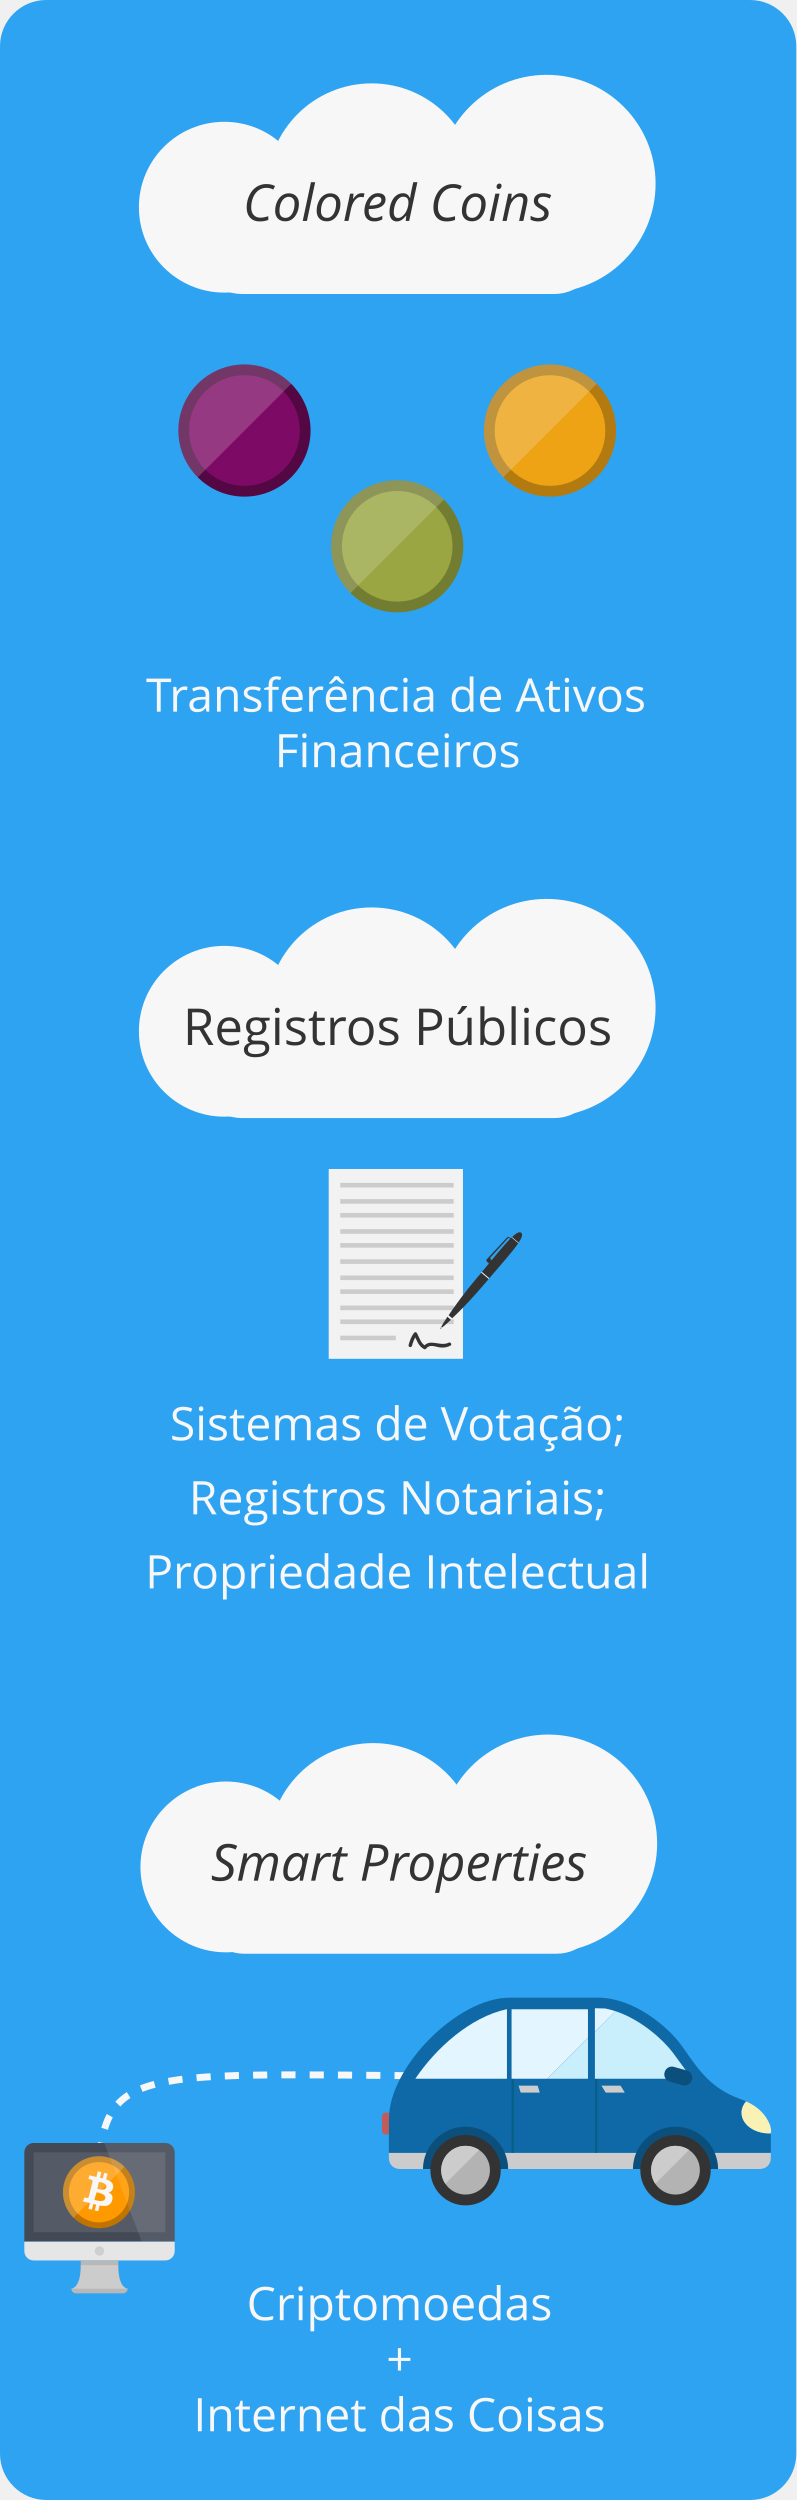
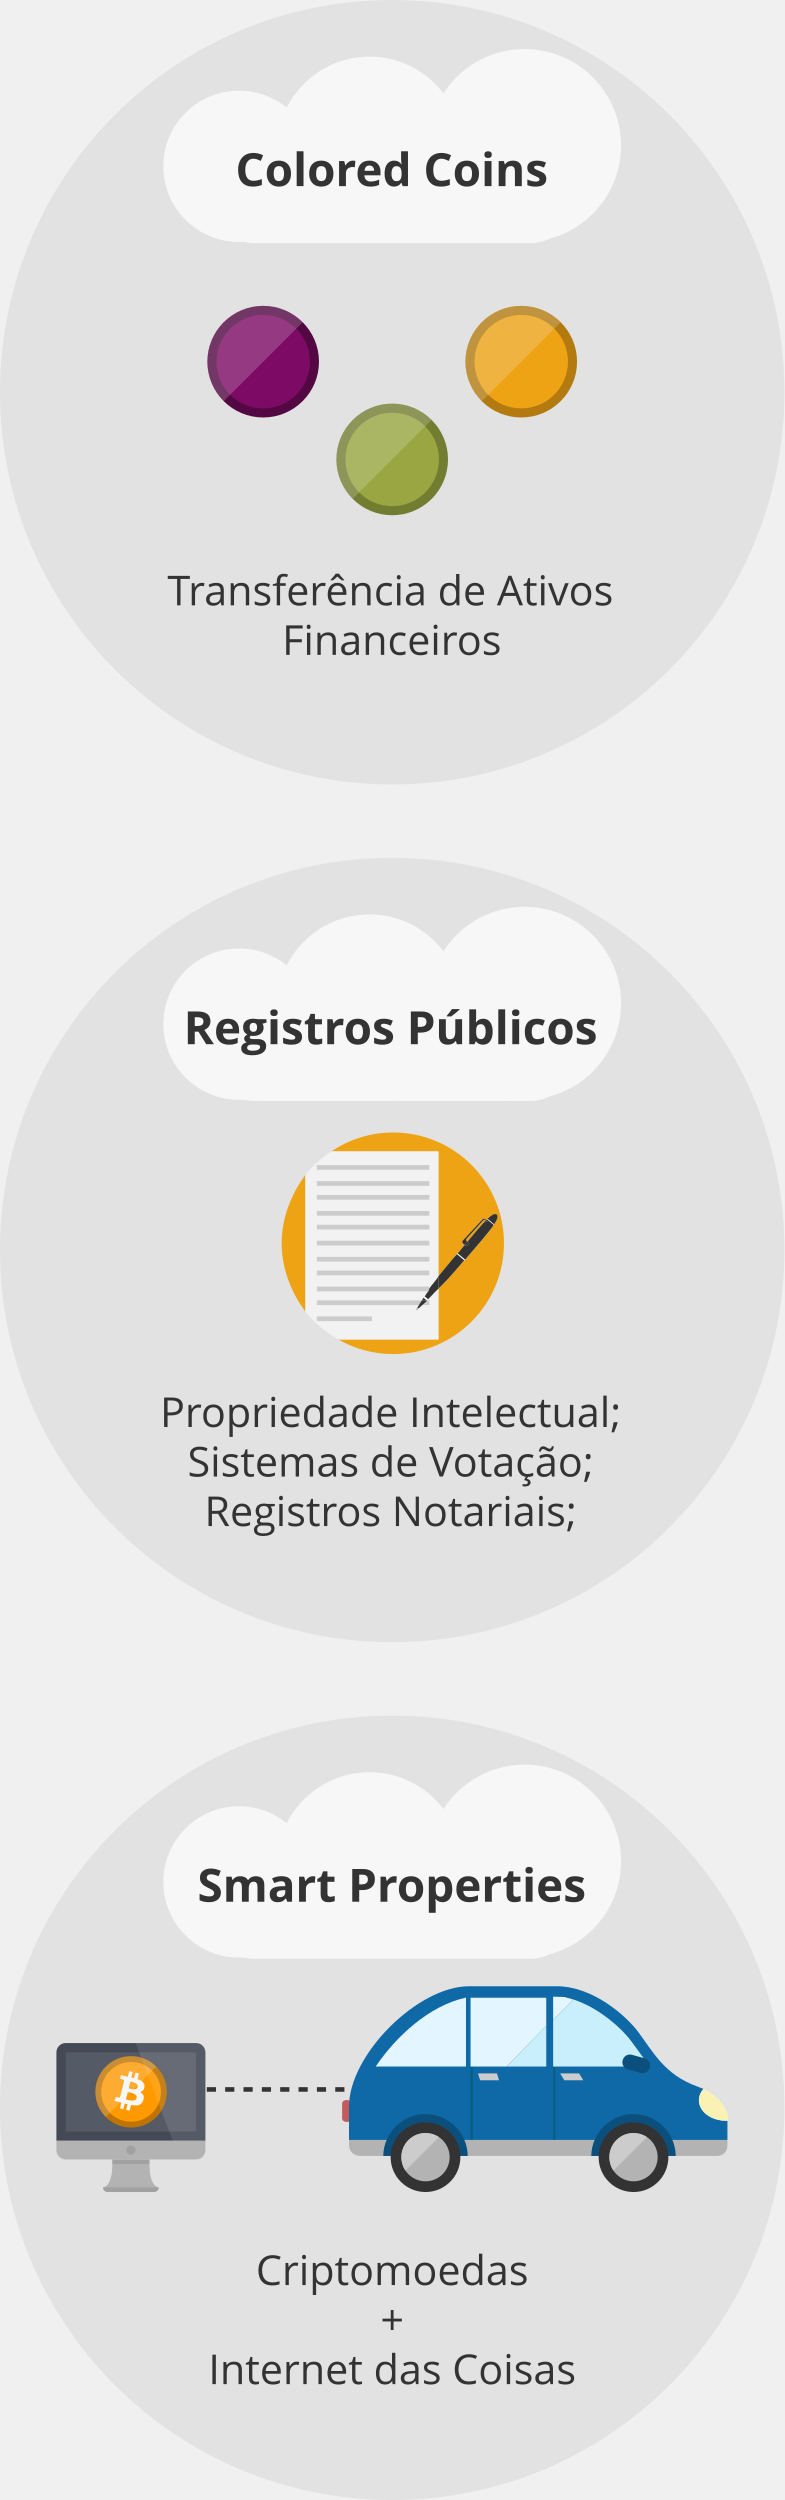
- <svg xmlns="http://www.w3.org/2000/svg" version="1.1" id="Layer_1" x="0px" y="0px" viewBox="0 0 344 1080" enable-background="new 0 0 344 1080" xml:space="preserve">
-   <path fill="#2EA3F2" d="M344,1060c0,11.046-8.954,20-20,20H20c-11.046,0-20-8.954-20-20V20C0,8.954,8.954,0,20,0h304  c11.046,0,20,8.954,20,20V1060z" />
+ <svg xmlns="http://www.w3.org/2000/svg" version="1.1" id="Layer_1" x="0px" y="0px" width="342px" height="1090px" viewBox="0 0 342 1090" enable-background="new 0 0 342 1090" xml:space="preserve">
  <g>
+     <circle fill="#E2E2E2" cx="171" cy="171" r="171" />
    <g>
-       <path fill="#F7F7F7" d="M258,108.554c0,10.188-8.259,18.446-18.447,18.446H104.447C94.259,127,86,118.741,86,108.554V95.446    C86,85.259,94.259,77,104.447,77h135.105C249.741,77,258,85.259,258,95.446V108.554z" />
-       <circle fill="#F7F7F7" cx="96.899" cy="89.511" r="36.894" />
-       <circle fill="#F7F7F7" cx="160.54" cy="81.209" r="45.194" />
-       <circle fill="#F7F7F7" cx="236.174" cy="79.365" r="47.039" />
+       <path fill="#F7F7F7" d="M248.167,89.508c0,9.108-7.384,16.492-16.493,16.492H110.66c-9.109,0-16.493-7.384-16.493-16.492V77.492    c0-9.108,7.384-16.492,16.493-16.492h121.014c9.109,0,16.493,7.384,16.493,16.492V89.508z" />
+       <circle fill="#F7F7F7" cx="104.204" cy="72.521" r="32.985" />
+       <circle fill="#F7F7F7" cx="161.104" cy="65.099" r="40.406" />
+       <circle fill="#F7F7F7" cx="228.725" cy="63.45" r="42.056" />
    </g>
    <g>
-       <rect x="60.926" y="292.243" fill="none" width="222.09" height="41.248" />
-       <text transform="matrix(1 0 0 1 63.064 307.4434)">
-         <tspan x="0" y="0" fill="#F7F7F7" font-family="'Open Sans', sans-serif" font-size="20">Transferência de Ativos </tspan>
-         <tspan x="55.586" y="24" fill="#F7F7F7" font-family="'Open Sans', sans-serif" font-size="20">Financeiros</tspan>
+       <rect x="59.956" y="250.243" fill="none" width="222.09" height="41.248" />
+       <text transform="matrix(1 0 0 1 72.9844 263.9229)">
+         <tspan x="0" y="0" fill="#333333" font-family="'Open Sans', sans-serif" font-size="18">Transferência de Ativos </tspan>
+         <tspan x="50.027" y="21.601" fill="#333333" font-family="'Open Sans', sans-serif" font-size="18">Financeiros</tspan>
      </text>
    </g>
    <g>
-       <rect x="97.432" y="78.72" fill="none" width="149.078" height="19.502" />
-       <text transform="matrix(1 0 0 1 104.9551 95.4395)" fill="#333333" font-family="'Open Sans', sans-serif" font-style="italic" font-size="22">Colored Coins</text>
+       <rect x="94.711" y="65.958" fill="none" width="152.578" height="15.53" />
+       <text transform="matrix(1 0 0 1 102.6602 81.1582)" fill="#333333" font-family="'Open Sans', sans-serif" font-weight="700" font-size="20">Colored Coins</text>
    </g>
    <g>
      <g>
-         <circle fill="#530844" cx="105.616" cy="186" r="28.547" />
-         <circle fill="#7D0B65" cx="105.615" cy="186" r="23.9" />
-         <path opacity="0.2" fill="#F7F7F7" d="M105.616,157.453c-15.766,0-28.547,12.78-28.547,28.547c0,7.883,3.195,15.02,8.361,20.186     l40.371-40.371C120.635,160.647,113.499,157.453,105.616,157.453z" />
+         <circle fill="#530844" cx="114.746" cy="157.689" r="24.334" />
+         <circle fill="#7D0B65" cx="114.746" cy="157.689" r="20.373" />
+         <path opacity="0.2" fill="#F7F7F7" d="M114.746,133.355c-13.439,0-24.334,10.895-24.334,24.334     c0,6.721,2.724,12.804,7.127,17.205l34.413-34.411C127.549,136.078,121.466,133.355,114.746,133.355z" />
      </g>
      <g>
-         <circle fill="#737D31" cx="171.609" cy="236" r="28.547" />
-         <circle fill="#99A641" cx="171.609" cy="236" r="23.899" />
-         <path opacity="0.2" fill="#F7F7F7" d="M171.609,207.453c-15.766,0-28.547,12.78-28.547,28.547c0,7.883,3.195,15.02,8.361,20.186     l40.372-40.371C186.629,210.647,179.492,207.453,171.609,207.453z" />
+         <circle fill="#737D31" cx="171" cy="200.311" r="24.334" />
+         <circle fill="#99A641" cx="171" cy="200.311" r="20.373" />
+         <path opacity="0.2" fill="#F7F7F7" d="M171,175.977c-13.439,0-24.334,10.895-24.334,24.334c0,6.719,2.724,12.803,7.127,17.207     l34.414-34.414C183.802,178.699,177.719,175.977,171,175.977z" />
      </g>
      <g>
-         <circle fill="#B37A10" cx="237.602" cy="186" r="28.547" />
-         <circle fill="#EEA315" cx="237.603" cy="186" r="23.899" />
-         <path opacity="0.2" fill="#F7F7F7" d="M237.602,157.453c-15.766,0-28.547,12.78-28.547,28.547c0,7.883,3.197,15.02,8.363,20.186     l40.369-40.371C252.623,160.647,245.486,157.453,237.602,157.453z" />
+         <circle fill="#B37A10" cx="227.253" cy="157.689" r="24.334" />
+         <circle fill="#EEA315" cx="227.253" cy="157.689" r="20.373" />
+         <path opacity="0.2" fill="#F7F7F7" d="M227.253,133.355c-13.438,0-24.334,10.895-24.334,24.334     c0,6.721,2.725,12.804,7.128,17.205l34.413-34.411C240.056,136.078,233.973,133.355,227.253,133.355z" />
      </g>
    </g>
  </g>
  <g>
+     <circle fill="#E2E2E2" cx="171" cy="919" r="171" />
    <g>
-       <path fill="#F7F7F7" d="M259,825.554c0,10.188-8.259,18.446-18.447,18.446H105.447C95.259,844,87,835.741,87,825.554v-13.107    C87,802.259,95.259,794,105.447,794h135.105c10.188,0,18.447,8.259,18.447,18.446V825.554z" />
-       <circle fill="#F7F7F7" cx="97.572" cy="806.511" r="36.894" />
-       <circle fill="#F7F7F7" cx="161.214" cy="798.209" r="45.194" />
-       <circle fill="#F7F7F7" cx="236.847" cy="796.365" r="47.039" />
+       <path fill="#F7F7F7" d="M248.167,837.508c0,9.108-7.384,16.492-16.493,16.492H110.66c-9.109,0-16.493-7.384-16.493-16.492v-12.016    c0-9.108,7.384-16.492,16.493-16.492h121.014c9.109,0,16.493,7.384,16.493,16.492V837.508z" />
+       <circle fill="#F7F7F7" cx="104.204" cy="820.521" r="32.985" />
+       <circle fill="#F7F7F7" cx="161.104" cy="813.099" r="40.406" />
+       <circle fill="#F7F7F7" cx="228.725" cy="811.45" r="42.056" />
    </g>
    <g>
-       <rect x="64.816" y="987.112" fill="none" width="215.547" height="63.379" />
-       <text transform="matrix(1 0 0 1 106.5591 1002.312)">
-         <tspan x="0" y="0" fill="#F7F7F7" font-family="'Open Sans', sans-serif" font-size="20">Criptomoedas </tspan>
-         <tspan x="60.312" y="24" fill="#F7F7F7" font-family="'Open Sans', sans-serif" font-size="20">+</tspan>
-         <tspan x="-23.032" y="48" fill="#F7F7F7" font-family="'Open Sans', sans-serif" font-size="20">Internet das Coisas</tspan>
+       <rect x="63.227" y="982.604" fill="none" width="215.547" height="56.888" />
+       <text transform="matrix(1 0 0 1 111.5728 996.2832)">
+         <tspan x="0" y="0" fill="#333333" font-family="'Open Sans', sans-serif" font-size="18">Criptomoedas </tspan>
+         <tspan x="54.281" y="21.601" fill="#333333" font-family="'Open Sans', sans-serif" font-size="18">+</tspan>
+         <tspan x="-20.729" y="43.2" fill="#333333" font-family="'Open Sans', sans-serif" font-size="18">Internet das Coisas</tspan>
      </text>
    </g>
    <g>
-       <rect x="84.55" y="795.72" fill="none" width="176.079" height="19.502" />
-       <text transform="matrix(1 0 0 1 91.1045 812.4395)" fill="#333333" font-family="'Open Sans', sans-serif" font-style="italic" font-size="22">Smart Properties</text>
+       <rect x="76.9" y="813.958" fill="none" width="188.2" height="15.53" />
+       <text transform="matrix(1 0 0 1 86.0928 829.1582)" fill="#333333" font-family="'Open Sans', sans-serif" font-weight="700" font-size="20">Smart Properties</text>
+     </g>
+     <line fill="none" stroke="#333333" stroke-width="2" stroke-miterlimit="10" stroke-dasharray="4" x1="58.167" y1="911" x2="229.167" y2="911" />
+     <g>
+       <path fill="#C45B5B" d="M153.167,917.105c0-0.845-0.938-1.529-2-1.529l0,0c-1.064,0-2,0.685-2,1.529v6.564    c0,0.845,0.936,1.529,2,1.529l0,0c1.062,0,2-0.685,2-1.529V917.105z" />
+       <path fill="#B3B3B3" d="M152.167,935.259c0,2.814,2.173,4.741,4.988,4.741h155.398c2.814,0,4.614-1.927,4.614-4.741V933h-165    V935.259z" />
+       <path fill="#0F69A6" d="M304.74,915.688c0-1.81,0.73-3.494,1.982-4.903c-0.777-0.351-1.602-0.686-2.492-1.001    c-14.625-5.136-19.689-15.525-26.154-24.1C273.066,879.039,258.544,866,242.75,866h-38.213c-22.51,0-52.37,29.936-52.37,52.446    v5.55v1.073v1.529V933h165v-6.401v-1.972c0,0.012-0.268,0.02-0.523,0.02C309.936,924.646,304.74,920.636,304.74,915.688z" />
+       <path fill="#E3F5FF" d="M203.167,901v-30.043c-16,3.429-30.612,17.043-39.354,30.043H203.167z" />
+       <path fill="#0B4F7D" d="M203.925,940c-0.086-10-8.293-18.255-18.408-18.255c-10.117,0-18.322,8.255-18.406,18.255H203.925z" />
+       <path fill="#0B4F7D" d="M294.615,940c-0.084-10-8.289-18.255-18.406-18.255c-10.115,0-18.322,8.255-18.408,18.255H294.615z" />
+       <circle fill="#333333" cx="185.517" cy="940.525" r="15.201" />
+       <circle fill="#B3B3B3" cx="185.517" cy="940.525" r="10.521" />
+       <circle fill="#333333" cx="276.208" cy="940.525" r="15.2" />
+       <circle fill="#B3B3B3" cx="276.208" cy="940.525" r="10.521" />
+       <polygon fill="#CCCCCC" points="254.31,907 246.046,907 244.21,904 252.474,904   " />
+       <polygon fill="#CCCCCC" points="217.583,907 209.32,907 208.402,904 216.666,904   " />
+       <path fill="#F9F2B4" d="M317.403,923.868c-0.021-1.342-0.244-2.628-0.861-3.816c-1.209-2.808-3.855-6.544-9.879-9.268    c-1.252,1.409-1.954,3.094-1.954,4.903c0,4.948,5.214,8.959,11.921,8.959c0.256,0,0.537-0.008,0.537-0.02v-0.631    C317.167,923.996,317.407,923.95,317.403,923.868z" />
+       <line fill="none" stroke="#065F87" stroke-miterlimit="10" x1="205.667" y1="901" x2="205.667" y2="933" />
+       <line fill="none" stroke="#065F87" stroke-miterlimit="10" x1="241.667" y1="901" x2="241.667" y2="933" />
+       <path fill="#CCCCCC" d="M185.517,930.004c-5.811,0-10.521,4.712-10.521,10.521c0,2.167,0.656,4.182,1.777,5.854l14.6-14.596    C189.697,930.66,187.685,930.004,185.517,930.004z" />
+       <path fill="#CCCCCC" d="M276.208,930.004c-5.811,0-10.521,4.712-10.521,10.521c0,2.167,0.656,4.182,1.779,5.854l14.598-14.596    C280.388,930.66,278.376,930.004,276.208,930.004z" />
+       <polygon fill="#CAEFFC" points="238.167,883.291 220.843,901 238.167,901   " />
+       <polygon fill="#E3F5FF" points="238.167,871 205.167,871 205.167,901 220.843,901 238.167,883.291   " />
+       <path fill="#E3F5FF" d="M245.778,870.674l-4.611-0.122v10.191l8.923-8.907C248.673,871.366,247.245,870.97,245.778,870.674z" />
+       <path fill="#CAEFFC" d="M275.019,889.683c-3.875-5.141-13.472-14.077-24.917-17.878l-8.936,8.938V901h4.642h37.543    C280.267,897,277.767,893.327,275.019,889.683z" />
+       <path fill="#0B4F7D" d="M283.267,901.563c-0.477,1.718-2.254,2.724-3.971,2.249l-5.566-1.542c-1.719-0.476-2.723-2.253-2.248-3.97    l0.045-0.164c0.477-1.719,2.254-2.725,3.971-2.249l5.566,1.54c1.717,0.476,2.723,2.254,2.248,3.971L283.267,901.563z" />
    </g>
    <g>
+       <path fill="#B3B3B3" d="M65.193,943.549v-2.033h-16.24v2.026c0.082,10.152-4.061,10.155-4.061,10.155    c0,1.121,0.908,2.029,2.029,2.029h20.301c1.123,0,2.031-0.908,2.031-2.029C69.254,953.697,65.113,953.697,65.193,943.549z" />
+       <path fill="#434955" d="M89.551,933.397L89.551,933.397v-38.57c0-2.241-1.818-4.06-4.059-4.06H28.654    c-2.242,0-4.061,1.818-4.061,4.06v38.57l0,0H89.551z" />
+       <rect x="28.654" y="894.827" opacity="0.1" fill="#FFFFFF" width="56.838" height="34.51" />
+       <path fill="#B3B3B3" d="M24.594,933.397v4.06c0,2.243,1.818,4.062,4.061,4.062h56.838c2.24,0,4.059-1.819,4.059-4.062v-4.06    H24.594z" />
+       <path opacity="0.1" d="M46.922,955.727h20.301c1.123,0,2.031-0.908,2.031-2.029H44.893    C44.893,954.818,45.801,955.727,46.922,955.727z" />
+       <path opacity="0.1" d="M59.104,937.456c0-1.121-0.908-2.027-2.031-2.027s-2.029,0.906-2.029,2.027    c0,1.124,0.906,2.033,2.029,2.033S59.104,938.58,59.104,937.456z" />
+       <rect x="48.953" y="941.516" opacity="0.1" width="16.24" height="2.026" />
      <g>
-         <path fill="none" stroke="#F7F7F7" stroke-width="3" stroke-miterlimit="10" d="M42.533,953c0-1.018,0.001-2.017,0.005-2.998" />
-         <path fill="none" stroke="#F7F7F7" stroke-width="3" stroke-miterlimit="10" stroke-dasharray="6.111,6.111" d="     M42.599,943.896c0.98-56.208,15.227-47.117,185.899-46.899" />
-         <path fill="none" stroke="#F7F7F7" stroke-width="3" stroke-miterlimit="10" d="M232,896.5c0,1,3,1,3,1" />
+         <circle fill="#F7F7F7" cx="57.308" cy="911.887" r="11.106" />
+         <path fill="#FF9900" d="M43.584,908.587c0.605-2.399,1.756-4.468,3.453-6.203c1.697-1.736,3.715-2.94,6.064-3.613     c2.346-0.674,4.732-0.709,7.152-0.109s4.506,1.74,6.256,3.422c1.752,1.683,2.967,3.685,3.645,6.013     c0.68,2.326,0.715,4.69,0.111,7.089c-0.605,2.4-1.758,4.469-3.453,6.205c-1.697,1.734-3.719,2.939-6.064,3.613     c-2.346,0.671-4.73,0.707-7.152,0.108c-2.42-0.601-4.506-1.741-6.258-3.423c-1.75-1.682-2.965-3.686-3.645-6.012     C43.016,913.351,42.979,910.985,43.584,908.587z M49.855,915.978l1.98,0.489c0.127,0.02,0.311,0.063,0.549,0.138     c0.24,0.072,0.414,0.117,0.523,0.136l-0.631,2.48l1.512,0.382l0.605-2.455c0.109,0.039,0.303,0.088,0.578,0.15     c0.273,0.064,0.486,0.114,0.633,0.152L55,919.904l1.514,0.354l0.604-2.482c0.879,0.145,1.664,0.215,2.352,0.205     c0.688-0.009,1.293-0.196,1.816-0.558c0.521-0.364,0.91-0.92,1.168-1.664c0.586-1.637,0.121-2.846-1.402-3.627     c1.1-0.235,1.744-0.964,1.926-2.183c0.236-1.562-0.77-2.709-3.027-3.436l0.633-2.481l-1.512-0.354l-0.607,2.399     c-0.143-0.035-0.355-0.086-0.629-0.148c-0.277-0.063-0.469-0.114-0.578-0.15l0.605-2.4l-1.516-0.381l-0.604,2.454     c-0.275-0.036-0.598-0.108-0.963-0.218l-2.092-0.519l-0.385,1.608l1.072,0.246c0.514,0.127,0.754,0.416,0.717,0.871l-0.717,2.81     c0.037,0,0.094,0.019,0.166,0.057c-0.018-0.021-0.047-0.028-0.084-0.028c-0.035,0-0.062-0.01-0.082-0.028l-0.99,3.926     c-0.09,0.328-0.32,0.446-0.686,0.354l-1.102-0.271L49.855,915.978z M54.889,915.348l0.826-3.298c0.018,0,0.195,0.035,0.535,0.109     c0.34,0.072,0.598,0.136,0.771,0.189c0.174,0.057,0.43,0.137,0.77,0.246s0.602,0.229,0.785,0.355     c0.182,0.127,0.375,0.276,0.576,0.449c0.201,0.172,0.334,0.372,0.4,0.6c0.062,0.229,0.059,0.479-0.016,0.75     c-0.055,0.2-0.137,0.373-0.248,0.518c-0.109,0.146-0.246,0.255-0.412,0.328c-0.166,0.072-0.334,0.136-0.508,0.19     c-0.176,0.055-0.385,0.077-0.633,0.069c-0.248-0.011-0.465-0.025-0.648-0.042c-0.182-0.019-0.402-0.054-0.658-0.109     c-0.258-0.055-0.453-0.095-0.592-0.121c-0.137-0.028-0.316-0.069-0.535-0.125C55.082,915.405,54.943,915.367,54.889,915.348z      M56.1,910.55l0.742-2.999c0.055,0.019,0.17,0.045,0.346,0.08c0.172,0.037,0.324,0.069,0.451,0.098     c0.131,0.027,0.295,0.071,0.496,0.135c0.203,0.065,0.377,0.123,0.523,0.179c0.146,0.054,0.311,0.131,0.494,0.231     s0.322,0.2,0.414,0.3c0.09,0.1,0.195,0.223,0.314,0.368c0.119,0.145,0.174,0.295,0.168,0.45c-0.012,0.153-0.025,0.33-0.043,0.532     c-0.057,0.235-0.152,0.431-0.289,0.585c-0.139,0.154-0.312,0.259-0.523,0.312c-0.211,0.057-0.416,0.097-0.617,0.124     c-0.203,0.028-0.445,0.019-0.73-0.027c-0.283-0.044-0.504-0.082-0.658-0.109c-0.158-0.026-0.369-0.078-0.635-0.149     C56.287,910.587,56.137,910.55,56.1,910.55z" />
+         <path fill="#BF7300" d="M57.148,896.482c-8.596,0-15.562,6.968-15.562,15.562c0,8.596,6.967,15.562,15.562,15.562     c8.594,0,15.561-6.966,15.561-15.562C72.709,903.45,65.742,896.482,57.148,896.482z M57.148,925.073     c-7.195,0-13.029-5.832-13.029-13.028s5.834-13.028,13.029-13.028c7.193,0,13.027,5.832,13.027,13.028     S64.342,925.073,57.148,925.073z" />
+         <path opacity="0.2" fill="#F7F7F7" d="M57.148,896.482c-8.596,0-15.562,6.968-15.562,15.562c0,4.298,1.742,8.188,4.559,11.004     l22.006-22.008C65.336,898.225,61.445,896.482,57.148,896.482z" />
      </g>
-     </g>
-     <g>
-       <path fill="#C45B5B" d="M169,914.105c0-0.845-0.938-1.529-2-1.529l0,0c-1.064,0-2,0.685-2,1.529v6.564    c0,0.845,0.936,1.529,2,1.529l0,0c1.062,0,2-0.685,2-1.529V914.105z" />
-       <path fill="#CCCCCC" d="M168,932.259c0,2.814,1.948,4.741,4.764,4.741h155.398c2.813,0,4.838-1.927,4.838-4.741V930H168V932.259z" />
-       <path fill="#0F69A6" d="M320.35,912.688c0-1.81,0.729-3.494,1.981-4.903c-0.776-0.351-1.601-0.686-2.492-1.001    c-14.624-5.136-19.689-15.525-26.154-24.1C288.676,876.039,274.153,863,258.359,863h-38.213C197.636,863,168,892.936,168,915.446    v5.55v1.073v1.529V930h165v-6.401v-1.972c0,0.012-0.381,0.02-0.637,0.02C325.656,921.646,320.35,917.636,320.35,912.688z" />
-       <path fill="#E3F5FF" d="M219,898v-30.043C203,871.386,188.164,885,179.421,898H219z" />
-       <path fill="#0B4F7D" d="M219.534,937c-0.085-10-8.292-18.255-18.408-18.255S182.804,927,182.72,937H219.534z" />
-       <path fill="#0B4F7D" d="M310.225,937c-0.084-10-8.29-18.255-18.407-18.255c-10.115,0-18.322,8.255-18.407,18.255H310.225z" />
-       <circle fill="#333333" cx="201.126" cy="937.525" r="15.201" />
-       <circle fill="#B3B3B3" cx="201.126" cy="937.525" r="10.522" />
-       <circle fill="#333333" cx="291.817" cy="937.525" r="15.2" />
-       <circle fill="#B3B3B3" cx="291.817" cy="937.525" r="10.521" />
-       <polygon fill="#CCCCCC" points="269.92,904 261.656,904 259.82,901 268.083,901   " />
-       <polygon fill="#CCCCCC" points="233.193,904 224.93,904 224.012,901 232.275,901   " />
-       <path fill="#F9F2B4" d="M333.123,920.868c-0.021-1.342-0.3-2.628-0.917-3.816c-1.209-2.808-3.882-6.544-9.906-9.268    c-1.251,1.409-1.968,3.094-1.968,4.903c0,4.948,5.318,8.959,12.025,8.959c0.256,0,0.643-0.008,0.643-0.02v-0.631    C333,920.996,333.127,920.95,333.123,920.868z" />
-       <line fill="none" stroke="#065F87" stroke-miterlimit="10" x1="221.5" y1="898" x2="221.5" y2="930" />
-       <line fill="none" stroke="#065F87" stroke-miterlimit="10" x1="257.5" y1="898" x2="257.5" y2="930" />
-       <path fill="#CCCCCC" d="M201.126,927.004c-5.811,0-10.521,4.712-10.521,10.521c0,2.167,0.656,4.182,1.777,5.854l14.6-14.596    C205.307,927.66,203.294,927.004,201.126,927.004z" />
-       <path fill="#CCCCCC" d="M291.817,927.004c-5.811,0-10.521,4.712-10.521,10.521c0,2.167,0.656,4.182,1.779,5.854l14.598-14.596    C295.998,927.66,293.985,927.004,291.817,927.004z" />
-       <polygon fill="#CAEFFC" points="254,880.291 236.452,898 254,898   " />
-       <polygon fill="#E3F5FF" points="254,868 221,868 221,898 236.452,898 254,880.291   " />
-       <path fill="#E3F5FF" d="M261.5,867.674l-4.5-0.122v10.191l8.867-8.907C264.451,868.366,262.967,867.97,261.5,867.674z" />
-       <path fill="#CAEFFC" d="M290.629,886.683c-3.876-5.141-13.361-14.077-24.805-17.878L257,877.743V898h4.417h37.544    C295.876,894,293.376,890.327,290.629,886.683z" />
-       <path fill="#0B4F7D" d="M298.876,898.563c-0.477,1.718-2.253,2.724-3.971,2.249l-5.565-1.542c-1.719-0.476-2.724-2.253-2.249-3.97    l0.046-0.164c0.476-1.719,2.253-2.725,3.971-2.249l5.565,1.54c1.717,0.476,2.724,2.254,2.249,3.971L298.876,898.563z" />
-     </g>
-     <g>
-       <path fill="#CCCCCC" d="M51.109,978.548v-2.033h-16.24v2.026c0.082,10.152-4.06,10.155-4.06,10.155    c0,1.121,0.907,2.029,2.029,2.029h20.301c1.122,0,2.031-0.908,2.031-2.029C55.17,988.696,51.029,988.696,51.109,978.548z" />
-       <path fill="#434955" d="M75.467,968.396L75.467,968.396v-38.57c0-2.241-1.819-4.06-4.059-4.06H14.57    c-2.242,0-4.06,1.818-4.06,4.06v38.57l0,0H75.467z" />
-       <rect x="14.57" y="929.826" opacity="0.1" fill="#FFFFFF" width="56.839" height="34.51" />
-       <path fill="#E6E6E6" d="M10.51,968.396v4.06c0,2.243,1.817,4.062,4.06,4.062h56.839c2.239,0,4.059-1.819,4.059-4.062v-4.06H10.51z    " />
-       <path opacity="0.1" d="M32.838,990.726h20.301c1.122,0,2.031-0.908,2.031-2.029H30.809    C30.809,989.817,31.716,990.726,32.838,990.726z" />
-       <path opacity="0.1" d="M45.019,972.455c0-1.121-0.907-2.027-2.031-2.027c-1.122,0-2.029,0.906-2.029,2.027    c0,1.124,0.907,2.033,2.029,2.033C44.112,974.488,45.019,973.579,45.019,972.455z" />
-       <rect x="34.869" y="976.515" opacity="0.1" width="16.24" height="2.026" />
-       <g>
-         <circle fill="#F7F7F7" cx="42.916" cy="946.886" r="11.106" />
-         <path fill="#FF9900" d="M29.5,943.586c0.606-2.399,1.757-4.468,3.453-6.203c1.697-1.736,3.716-2.94,6.064-3.613     c2.347-0.674,4.732-0.709,7.152-0.109s4.506,1.74,6.257,3.422c1.751,1.683,2.966,3.685,3.644,6.013     c0.681,2.326,0.716,4.69,0.111,7.089c-0.605,2.4-1.757,4.469-3.452,6.205c-1.698,1.734-3.719,2.939-6.064,3.613     c-2.347,0.671-4.73,0.707-7.153,0.108c-2.42-0.601-4.505-1.741-6.257-3.423c-1.751-1.682-2.966-3.686-3.645-6.012     S28.895,945.984,29.5,943.586z M35.772,950.977l1.98,0.489c0.127,0.02,0.311,0.063,0.549,0.138     c0.239,0.072,0.413,0.117,0.523,0.136l-0.632,2.48l1.513,0.382l0.604-2.455c0.109,0.039,0.304,0.088,0.578,0.15     c0.273,0.064,0.486,0.114,0.633,0.152l-0.605,2.454l1.514,0.354l0.604-2.482c0.879,0.145,1.663,0.215,2.352,0.205     c0.687-0.009,1.293-0.196,1.815-0.558c0.522-0.364,0.911-0.92,1.168-1.664c0.587-1.637,0.121-2.846-1.402-3.627     c1.101-0.235,1.744-0.964,1.927-2.183c0.236-1.562-0.771-2.709-3.027-3.436l0.633-2.481l-1.513-0.354l-0.606,2.399     c-0.144-0.035-0.356-0.086-0.63-0.148c-0.276-0.063-0.469-0.114-0.578-0.15l0.605-2.4l-1.515-0.381l-0.604,2.454     c-0.274-0.036-0.597-0.108-0.963-0.218l-2.092-0.519l-0.384,1.608l1.072,0.246c0.513,0.127,0.753,0.416,0.716,0.871l-0.716,2.81     c0.037,0,0.093,0.019,0.165,0.057c-0.018-0.021-0.046-0.028-0.083-0.028c-0.036,0-0.063-0.01-0.082-0.028l-0.99,3.926     c-0.09,0.328-0.321,0.446-0.687,0.354l-1.101-0.271L35.772,950.977z M40.804,950.347l0.826-3.298     c0.019,0,0.196,0.035,0.536,0.109c0.34,0.072,0.597,0.136,0.771,0.189c0.174,0.057,0.431,0.137,0.771,0.246     c0.339,0.109,0.601,0.229,0.784,0.355c0.183,0.127,0.376,0.276,0.577,0.449c0.201,0.172,0.333,0.372,0.399,0.6     c0.063,0.229,0.059,0.479-0.015,0.75c-0.056,0.2-0.138,0.373-0.248,0.518c-0.109,0.146-0.247,0.255-0.412,0.328     c-0.166,0.072-0.335,0.136-0.509,0.19c-0.175,0.055-0.385,0.077-0.632,0.069c-0.249-0.011-0.465-0.025-0.648-0.042     c-0.183-0.019-0.402-0.054-0.659-0.109c-0.257-0.055-0.453-0.095-0.591-0.121c-0.137-0.028-0.317-0.069-0.536-0.125     C40.999,950.404,40.86,950.366,40.804,950.347z M42.015,945.549l0.743-2.999c0.054,0.019,0.169,0.045,0.345,0.08     c0.173,0.037,0.324,0.069,0.452,0.098c0.131,0.027,0.294,0.071,0.496,0.135c0.202,0.065,0.376,0.123,0.522,0.179     c0.146,0.054,0.312,0.131,0.495,0.231s0.321,0.2,0.413,0.3c0.091,0.1,0.196,0.223,0.314,0.368c0.12,0.145,0.175,0.295,0.168,0.45     c-0.012,0.153-0.025,0.33-0.042,0.532c-0.057,0.235-0.152,0.431-0.29,0.585c-0.139,0.154-0.312,0.259-0.523,0.312     c-0.21,0.057-0.416,0.097-0.617,0.124c-0.203,0.028-0.445,0.019-0.73-0.027c-0.283-0.044-0.504-0.082-0.658-0.109     c-0.157-0.026-0.368-0.078-0.634-0.149C42.204,945.586,42.052,945.549,42.015,945.549z" />
-         <path fill="#BF7300" d="M42.757,931.481c-8.595,0-15.562,6.968-15.562,15.562c0,8.596,6.968,15.562,15.562,15.562     c8.594,0,15.562-6.966,15.562-15.562C58.318,938.449,51.351,931.481,42.757,931.481z M42.757,960.072     c-7.195,0-13.029-5.832-13.029-13.028s5.834-13.028,13.029-13.028c7.194,0,13.027,5.832,13.027,13.028     S49.951,960.072,42.757,960.072z" />
-         <path opacity="0.2" fill="#F7F7F7" d="M42.757,931.481c-8.595,0-15.562,6.968-15.562,15.562c0,4.298,1.743,8.188,4.559,11.004     L53.76,936.04C50.945,933.224,47.054,931.481,42.757,931.481z" />
-       </g>
-       <path opacity="0.1" fill="#FFFFFF" d="M71.409,925.767h-26.39l16.238,42.63h14.21l0,0v-38.57    C75.467,927.585,73.648,925.767,71.409,925.767z" />
+       <path opacity="0.1" fill="#FFFFFF" d="M85.492,890.768H59.104l16.238,42.63h14.209l0,0v-38.57    C89.551,892.586,87.732,890.768,85.492,890.768z" />
    </g>
  </g>
  <g>
+     <circle fill="#E2E2E2" cx="171" cy="545" r="171" />
    <g>
-       <path fill="#F7F7F7" d="M258,464.554c0,10.188-8.259,18.446-18.447,18.446H104.447C94.259,483,86,474.741,86,464.554v-13.107    C86,441.259,94.259,433,104.447,433h135.105c10.188,0,18.447,8.259,18.447,18.446V464.554z" />
-       <circle fill="#F7F7F7" cx="96.899" cy="445.511" r="36.894" />
-       <circle fill="#F7F7F7" cx="160.54" cy="437.209" r="45.194" />
-       <circle fill="#F7F7F7" cx="236.174" cy="435.365" r="47.039" />
+       <path fill="#F7F7F7" d="M248.167,463.508c0,9.108-7.384,16.492-16.493,16.492H110.66c-9.109,0-16.493-7.384-16.493-16.492v-12.016    c0-9.108,7.384-16.492,16.493-16.492h121.014c9.109,0,16.493,7.384,16.493,16.492V463.508z" />
+       <circle fill="#F7F7F7" cx="104.205" cy="446.521" r="32.985" />
+       <circle fill="#F7F7F7" cx="161.104" cy="439.099" r="40.406" />
+       <circle fill="#F7F7F7" cx="228.725" cy="437.45" r="42.056" />
    </g>
    <g>
-       <rect x="60.926" y="606.995" fill="none" width="222.088" height="82.496" />
-       <text transform="matrix(1 0 0 1 73.3667 622.1953)">
-         <tspan x="0" y="0" fill="#F7F7F7" font-family="'Open Sans', sans-serif" font-size="20">Sistemas de Votação;</tspan>
-         <tspan x="8.208" y="32" fill="#F7F7F7" font-family="'Open Sans', sans-serif" font-size="20">Registros Notariais; </tspan>
-         <tspan x="-10.64" y="64" fill="#F7F7F7" font-family="'Open Sans', sans-serif" font-size="20">Propriedade Intelectual</tspan>
+       <rect x="55.228" y="608.486" fill="none" width="230.544" height="57.005" />
+       <text transform="matrix(1 0 0 1 69.7861 622.166)">
+         <tspan x="0" y="0" fill="#333333" font-family="'Open Sans', sans-serif" font-size="18">Propriedade Intelectual;</tspan>
+         <tspan x="11.971" y="21.601" fill="#333333" font-family="'Open Sans', sans-serif" font-size="18">Sistemas de Votação;</tspan>
+         <tspan x="19.358" y="43.2" fill="#333333" font-family="'Open Sans', sans-serif" font-size="18">Registros Notariais; </tspan>
      </text>
    </g>
    <g>
-       <rect x="78.932" y="434.72" fill="none" width="186.078" height="19.502" />
-       <text transform="matrix(1 0 0 1 79.0132 451.4395)" fill="#333333" font-family="'Open Sans', sans-serif" font-size="22">Registros Públicos</text>
+       <rect x="70.711" y="440.083" fill="none" width="199.578" height="15.28" />
+       <text transform="matrix(1 0 0 1 80.0898 455.2832)" fill="#333333" font-family="'Open Sans', sans-serif" font-weight="700" font-size="20">Registros Públicos</text>
    </g>
    <g>
-       <rect x="142" y="505" fill="#F2F2F2" width="58" height="82" />
-       <rect x="147" y="544" fill="#CCCCCC" width="49" height="2" />
-       <rect x="147" y="537" fill="#CCCCCC" width="49" height="2" />
-       <rect x="147" y="531" fill="#CCCCCC" width="49" height="2" />
-       <rect x="147" y="524" fill="#CCCCCC" width="49" height="2" />
-       <rect x="147" y="511" fill="#CCCCCC" width="49" height="2" />
-       <rect x="147" y="518" fill="#CCCCCC" width="49" height="2" />
-       <rect x="147" y="551" fill="#CCCCCC" width="49" height="2" />
-       <rect x="147" y="557" fill="#CCCCCC" width="49" height="2" />
-       <rect x="147" y="564" fill="#CCCCCC" width="49" height="2" />
-       <rect x="147" y="570" fill="#CCCCCC" width="49" height="2" />
-       <rect x="147" y="577" fill="#CCCCCC" width="24" height="2" />
-       <g>
-         <g>
-           <path fill="#333333" d="M177.963,581.418c0.493-1.743,1.051-3.319,2.136-4.799c-0.432,0-0.863,0-1.295,0      c1.402,2.491,1.721,4.668,4.34,6.181c0.384,0.222,0.782,0.061,1.026-0.269c1.507-2.03,4.057-0.628,5.941-0.432      c1.675,0.174,2.968-0.025,4.46-0.767c0.866-0.431,0.105-1.724-0.758-1.295c-3.724,1.85-8.097-2.093-10.938,1.735      c0.342-0.089,0.684-0.179,1.026-0.269c-2.276-1.314-2.613-3.529-3.803-5.644c-0.299-0.531-0.977-0.435-1.295,0      c-1.176,1.604-1.749,3.252-2.288,5.158C176.253,581.952,177.7,582.348,177.963,581.418L177.963,581.418z" />
-         </g>
-       </g>
-       <g>
-         <path fill="#333333" d="M225.186,532.569c-0.779-0.656-2.141,0.085-4.031,1.864l2.875,2.426     C225.465,534.693,225.965,533.228,225.186,532.569z" />
-         <path fill="#333333" d="M224.029,536.859l-2.875-2.426c-3.234,3.058-7.807,8.844-12.996,15.074l3.213,2.711     C216.637,546.052,221.564,540.565,224.029,536.859z" />
-         <path fill="#333333" d="M209.449,554.486c0.582-0.691,0.969-1.145,1.686-1.986l-3.215-2.711     c-0.709,0.848-1.092,1.307-1.674,1.996c-5.377,6.375-10.031,12.721-12.471,16.449l1.545,1.303     C198.59,566.51,204.072,560.86,209.449,554.486z" />
-         <path fill="#333333" d="M194.848,570.101l-1.547-1.304c-1.211,1.872-2.42,3.745-2.734,4.443l0.359,0.305     C191.559,573.113,193.203,571.607,194.848,570.101z" />
-         <path fill="#333333" d="M190.441,573.39c-0.258,0.461-0.297,0.633-0.25,0.671c0.039,0.034,0.201-0.033,0.609-0.367     L190.441,573.39z" />
-         <path fill="#333333" d="M212.096,544.15c-0.311-0.262-0.402-0.666-0.141-0.977l7.232-7.951c0.262-0.311,0.439-0.632,0.75-0.369     l1.082,0.912c0.094-0.401-0.193-0.646-0.52-0.92l-0.305-0.257c-0.465-0.392-0.92-0.274-1.184,0.036l-8.779,9.449     c-0.262,0.311-0.074,0.852,0.389,1.244l0.611,0.516c0.465,0.391,0.936,0.522,1.199,0.211l0.793-0.941L212.096,544.15z" />
-         <polygon fill="#F2F2F2" points="220.984,534.597 221.154,534.434 224.029,536.859 223.906,537.044    " />
-         <polygon fill="#F2F2F2" points="208.104,549.461 207.865,549.743 211.111,552.48 211.371,552.219    " />
-         <rect x="193.926" y="568.119" transform="matrix(0.6449 -0.7643 0.7643 0.6449 -365.9999 350.6202)" fill="#F2F2F2" width="0.736" height="2.07" />
-         <polygon fill="#F2F2F2" points="190.555,573.219 190.453,573.395 190.783,573.674 190.934,573.536    " />
-       </g>
+       <path fill="#EEA315" d="M122.794,542.071c0,11.288,4.372,21.663,10.372,29.888v-59.775    C127.167,520.407,122.794,530.782,122.794,542.071z" />
+       <path fill="#EEA315" d="M210.578,532.223l-7.231,7.951c-0.263,0.311-0.17,0.715,0.14,0.977l0.29,0.244    c3.057-3.705,5.778-6.963,7.978-9.183l-0.426-0.358C211.017,531.591,210.839,531.912,210.578,532.223z" />
+       <path fill="#EEA315" d="M171.428,493.77c-9.991,0-19.272,3.034-26.976,8.23h46.714v54.424c2-2.424,4.102-5.027,6.303-7.639    c0.584-0.689,1.05-1.148,1.759-1.996l-0.014-0.046l0.26-0.282l0.064,0.046c1.045-1.255,2.07-2.49,3.06-3.69l-0.589-0.498    c-0.464-0.393-0.648-0.934-0.387-1.244l8.779-9.449c0.263-0.311,0.72-0.428,1.185-0.036l0.304,0.257    c0.043,0.036,0.081,0.272,0.122,0.308c0.123-0.122,0.244-0.153,0.364-0.153h-0.002l0.171-0.365    c1.891-1.779,3.251-2.621,4.03-1.965c0.779,0.658,0.279,2.052-1.155,4.218L215.296,534h-0.002c-2.503,4-7.352,9.129-12.532,15.197    l-0.26,0.272l-2.327-1.956l2.35,1.983c-0.717,0.842-1.269,1.296-1.853,1.987c-3.246,3.85-6.506,7.43-9.506,10.332V584h-43.704    c7.064,4.047,15.241,6.372,23.966,6.372c26.677,0,48.302-21.625,48.302-48.301C219.73,515.395,198.105,493.77,171.428,493.77z" />
+       <path fill="#F2F2F2" d="M191.167,561.816c-2,1.905-3.326,3.521-4.621,4.721L186.325,567h0.842v2h-3.017    c-0.807,0.723-1.479,1.305-1.833,1.545l-0.001-0.001l-0.142,0.13l-0.33-0.279l0.102-0.176l0.016,0.014    c0.121-0.266,0.367-0.697,0.693-1.232h-44.488v-2h45.749c0.253-0.394,0.514-0.797,0.776-1.203l-0.035-0.029l0.475-0.562    l1.58,1.332l-1.545-1.303c0.436-0.665,0.944-1.417,1.512-2.234h-48.512v-2h49v0.832c1-1.623,3-3.456,4-5.408V502h-46.714    c-4.16,2.807-8.286,6.252-11.286,10.184v59.775c4,4.854,8.901,8.951,14.296,12.041h43.704V561.816z M138.167,508h49v2h-49V508z     M138.167,515h49v2h-49V515z M138.167,521h49v2h-49V521z M138.167,528h49v2h-49V528z M138.167,534h49v2h-49V534z M138.167,541h49    v2h-49V541z M138.167,548h49v2h-49V548z M138.167,554h49v2h-49V554z M181.832,570.39l0.36,0.304    c-0.408,0.334-0.57,0.401-0.61,0.367C181.536,571.022,181.574,570.851,181.832,570.39z M162.167,576h-24v-2h24V576z     M174.914,579.152c-2.948-1.422-2.599-3.601-4.071-5.912c-1.229,1.422-1.72,3.201-2.211,4.979    c0.491-1.777,0.982-3.557,2.211-4.979C172.315,575.552,171.965,577.73,174.914,579.152c2.193-3.686,6.616,1.014,10.67-1.467    C181.53,580.166,177.107,575.467,174.914,579.152z" />
+       <rect x="138.167" y="541" fill="#CCCCCC" width="49" height="2" />
+       <rect x="138.167" y="534" fill="#CCCCCC" width="49" height="2" />
+       <rect x="138.167" y="528" fill="#CCCCCC" width="49" height="2" />
+       <rect x="138.167" y="521" fill="#CCCCCC" width="49" height="2" />
+       <rect x="138.167" y="508" fill="#CCCCCC" width="49" height="2" />
+       <rect x="138.167" y="515" fill="#CCCCCC" width="49" height="2" />
+       <rect x="138.167" y="548" fill="#CCCCCC" width="49" height="2" />
+       <rect x="138.167" y="554" fill="#CCCCCC" width="49" height="2" />
+       <path fill="#CCCCCC" d="M187.167,561h-49v2h48.512c0.261-0.375,0.488-0.766,0.488-1.168V561z" />
+       <path fill="#CCCCCC" d="M186.237,567c-0.727,1-1.447,1.428-2.087,2h3.017v-2h-0.842h-0.086H186.237z" />
+       <path fill="#CCCCCC" d="M138.167,567v2h44.488c0.349-0.573,0.789-1.267,1.261-2H138.167z" />
+       <rect x="138.167" y="574" fill="#CCCCCC" width="24" height="2" />
+       <path fill="#333333" d="M216.576,529.569c-0.779-0.656-2.14,0.085-4.03,1.864l2.875,2.426    C216.855,531.693,217.355,530.228,216.576,529.569z" />
+       <path fill="#333333" d="M215.294,534.043l-2.918-2.445c-0.12,0.115-0.241,0.232-0.364,0.354c0.27,0.234,0.479,0.465,0.397,0.813    l-0.656-0.554c-2.199,2.22-4.921,5.478-7.978,9.183l0.84,0.709l-0.794,0.941c-0.263,0.312-0.734,0.18-1.198-0.211l-0.021-0.018    c-0.989,1.2-2.009,2.436-3.054,3.69l3.213,2.712C207.943,543.15,212.792,537.745,215.294,534.043z" />
+       <path fill="#333333" d="M200.672,551.486c0.584-0.691,1.053-1.145,1.77-1.986l-2.309-1.981l-0.843-0.729    c-0.709,0.848-1.248,1.307-1.831,1.996c-2.202,2.611-4.293,5.215-6.293,7.639v5.393    C194.167,558.914,197.426,555.335,200.672,551.486z" />
+       <path fill="#333333" d="M187.167,563h-0.488c-0.567,0.817-1.076,1.569-1.512,2.234l1.379,1.303    c1.295-1.199,2.621-2.815,4.621-4.721v-5.393c-1,1.952-3,3.785-4,5.408V563z" />
+       <path fill="#333333" d="M187.5,561.832c-0.286,0.402-0.561,0.793-0.821,1.168h0.821V561.832z" />
+       <path fill="#333333" d="M181.961,570.232l0.362,0.304l-0.008,0.008l0.001,0.001c0.354-0.24,1.026-0.822,1.833-1.545h-1.495    C182.329,569.535,182.083,569.967,181.961,570.232z" />
+       <path fill="#333333" d="M184.692,565.797c-0.263,0.406-0.523,0.81-0.776,1.203h2.202L184.692,565.797z" />
+       <path fill="#333333" d="M186.118,567h-2.202c-0.472,0.733-0.912,1.427-1.261,2h1.495c0.64-0.572,1.36-1.232,2.087-1.898    L186.118,567z" />
+       <path fill="#333333" d="M182.192,570.693l-0.36-0.304c-0.258,0.461-0.296,0.633-0.25,0.671    C181.622,571.095,181.784,571.027,182.192,570.693z" />
+       <path fill="#333333" d="M203.486,541.15c-0.31-0.262-0.402-0.666-0.14-0.977l7.231-7.951c0.262-0.311,0.439-0.632,0.75-0.369    l0.426,0.358c0.086-0.087,0.174-0.175,0.259-0.26c-0.041-0.035-0.079-0.07-0.122-0.106l-0.304-0.257    c-0.465-0.392-0.921-0.274-1.184,0.036l-8.779,9.449c-0.262,0.311-0.075,0.852,0.389,1.244l0.591,0.498    c0.396-0.48,0.786-0.954,1.173-1.422L203.486,541.15z" />
+       <path fill="#333333" d="M211.753,532.212l0.656,0.554c0.082-0.349-0.128-0.579-0.397-0.813    C211.927,532.037,211.839,532.125,211.753,532.212z" />
+       <path fill="#333333" d="M203.822,543.045l0.794-0.941l-0.84-0.709c-0.387,0.468-0.776,0.941-1.173,1.422l0.021,0.018    C203.087,543.225,203.559,543.356,203.822,543.045z" />
+       <path fill="#F2F2F2" d="M215.296,534.044l0.124-0.185c-0.039,0.06-0.085,0.123-0.126,0.184L215.296,534.044z" />
+       <path fill="#F2F2F2" d="M212.375,531.597l0.002,0.001c0.056-0.053,0.114-0.112,0.169-0.164L212.375,531.597z" />
+       <path fill="#F2F2F2" d="M215.42,533.859l-2.875-2.426c-0.055,0.052-0.113,0.111-0.169,0.164l2.918,2.445    C215.335,533.982,215.381,533.919,215.42,533.859z" />
+       <polygon fill="#F2F2F2" points="200.175,547.519 202.502,549.48 202.762,549.219 199.548,546.508 199.549,546.507     199.495,546.461 199.256,546.743 199.311,546.789 199.311,546.789   " />
+       <polygon fill="#F2F2F2" points="202.762,549.219 199.549,546.507 199.548,546.508   " />
+       <polygon fill="#F2F2F2" points="199.311,546.789 199.311,546.789 200.175,547.519   " />
+       <polygon fill="#F2F2F2" points="184.657,565.768 184.692,565.797 184.692,565.797 186.119,567 186.325,567 186.711,566.537     185.131,565.205   " />
+       <polygon fill="#F2F2F2" points="186.238,567.101 186.237,567.102 186.239,567.103 186.325,567 186.119,567   " />
+       <rect x="184.472" y="566.398" transform="matrix(0.7645 0.6447 -0.6447 0.7645 408.7967 13.8782)" fill="#F2F2F2" width="1.866" height="0" />
+       <rect x="186.177" y="566.973" fill="#F2F2F2" width="0.001" height="0.156" />
+       <polygon fill="#F2F2F2" points="181.961,570.232 181.946,570.219 181.844,570.395 182.174,570.674 182.316,570.544     181.958,570.24   " />
+       <rect x="181.904" y="570.384" fill="#F2F2F2" width="0.47" height="0.009" />
    </g>
  </g>
</svg>
